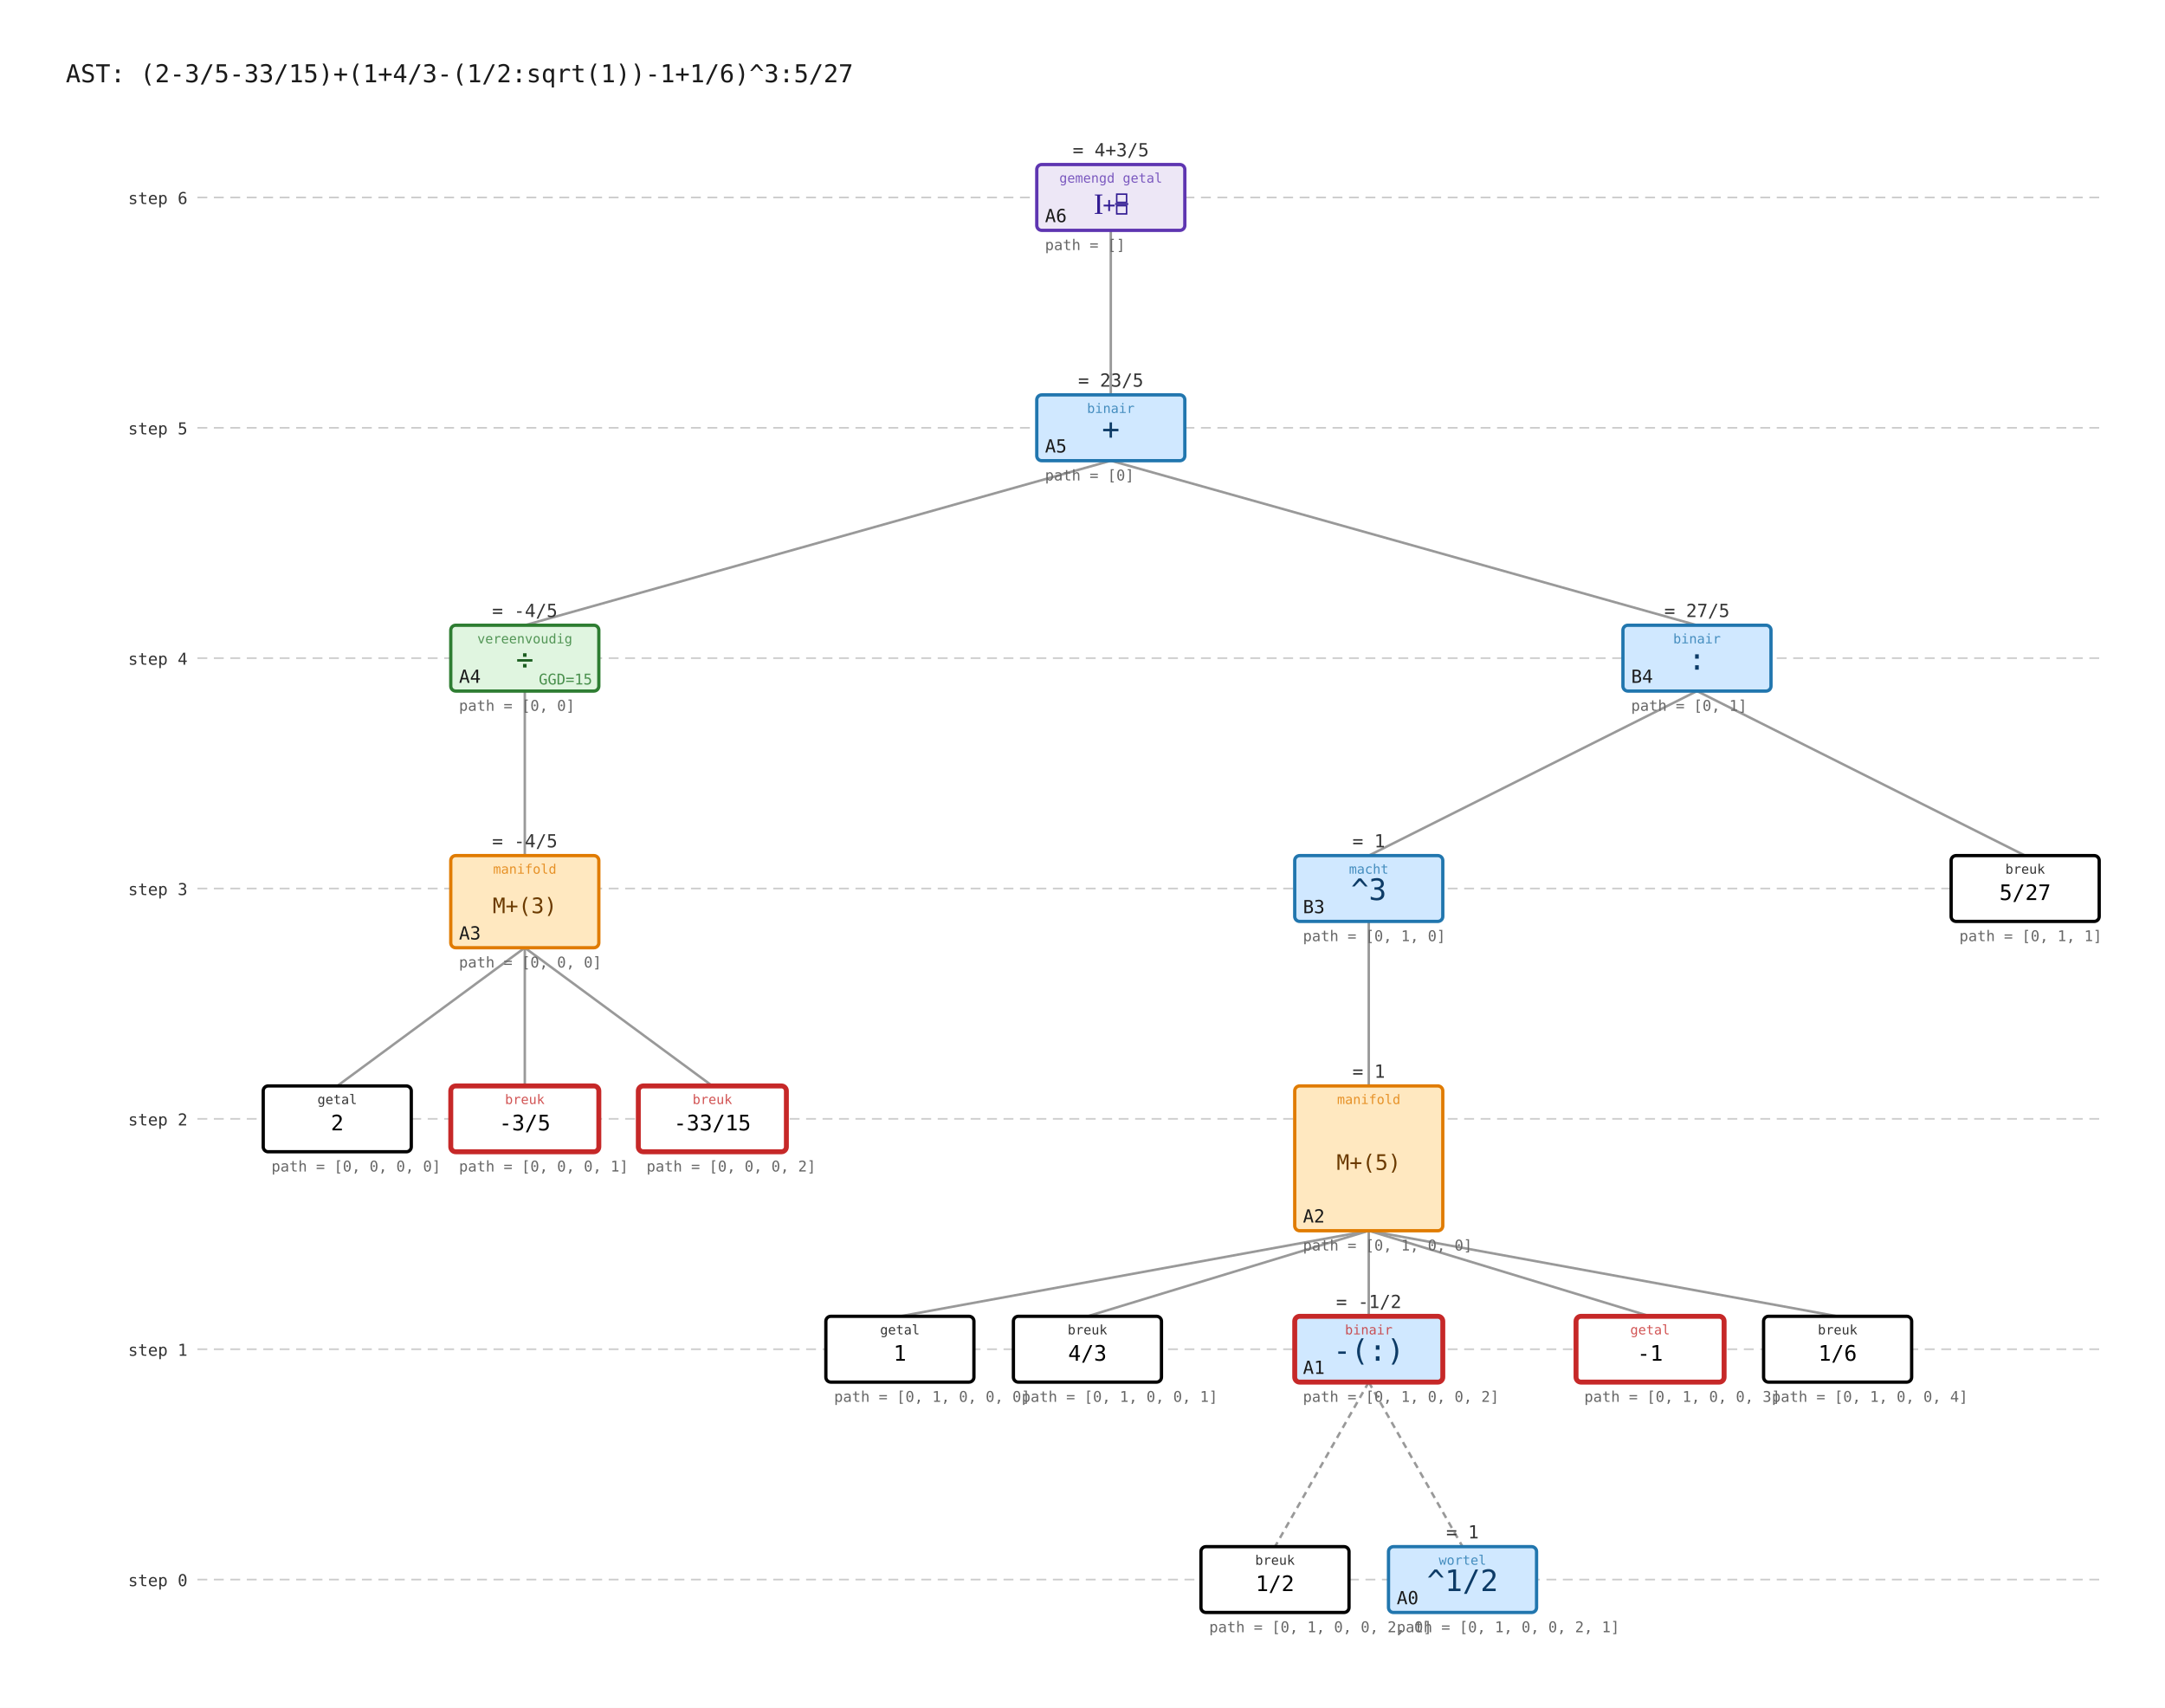
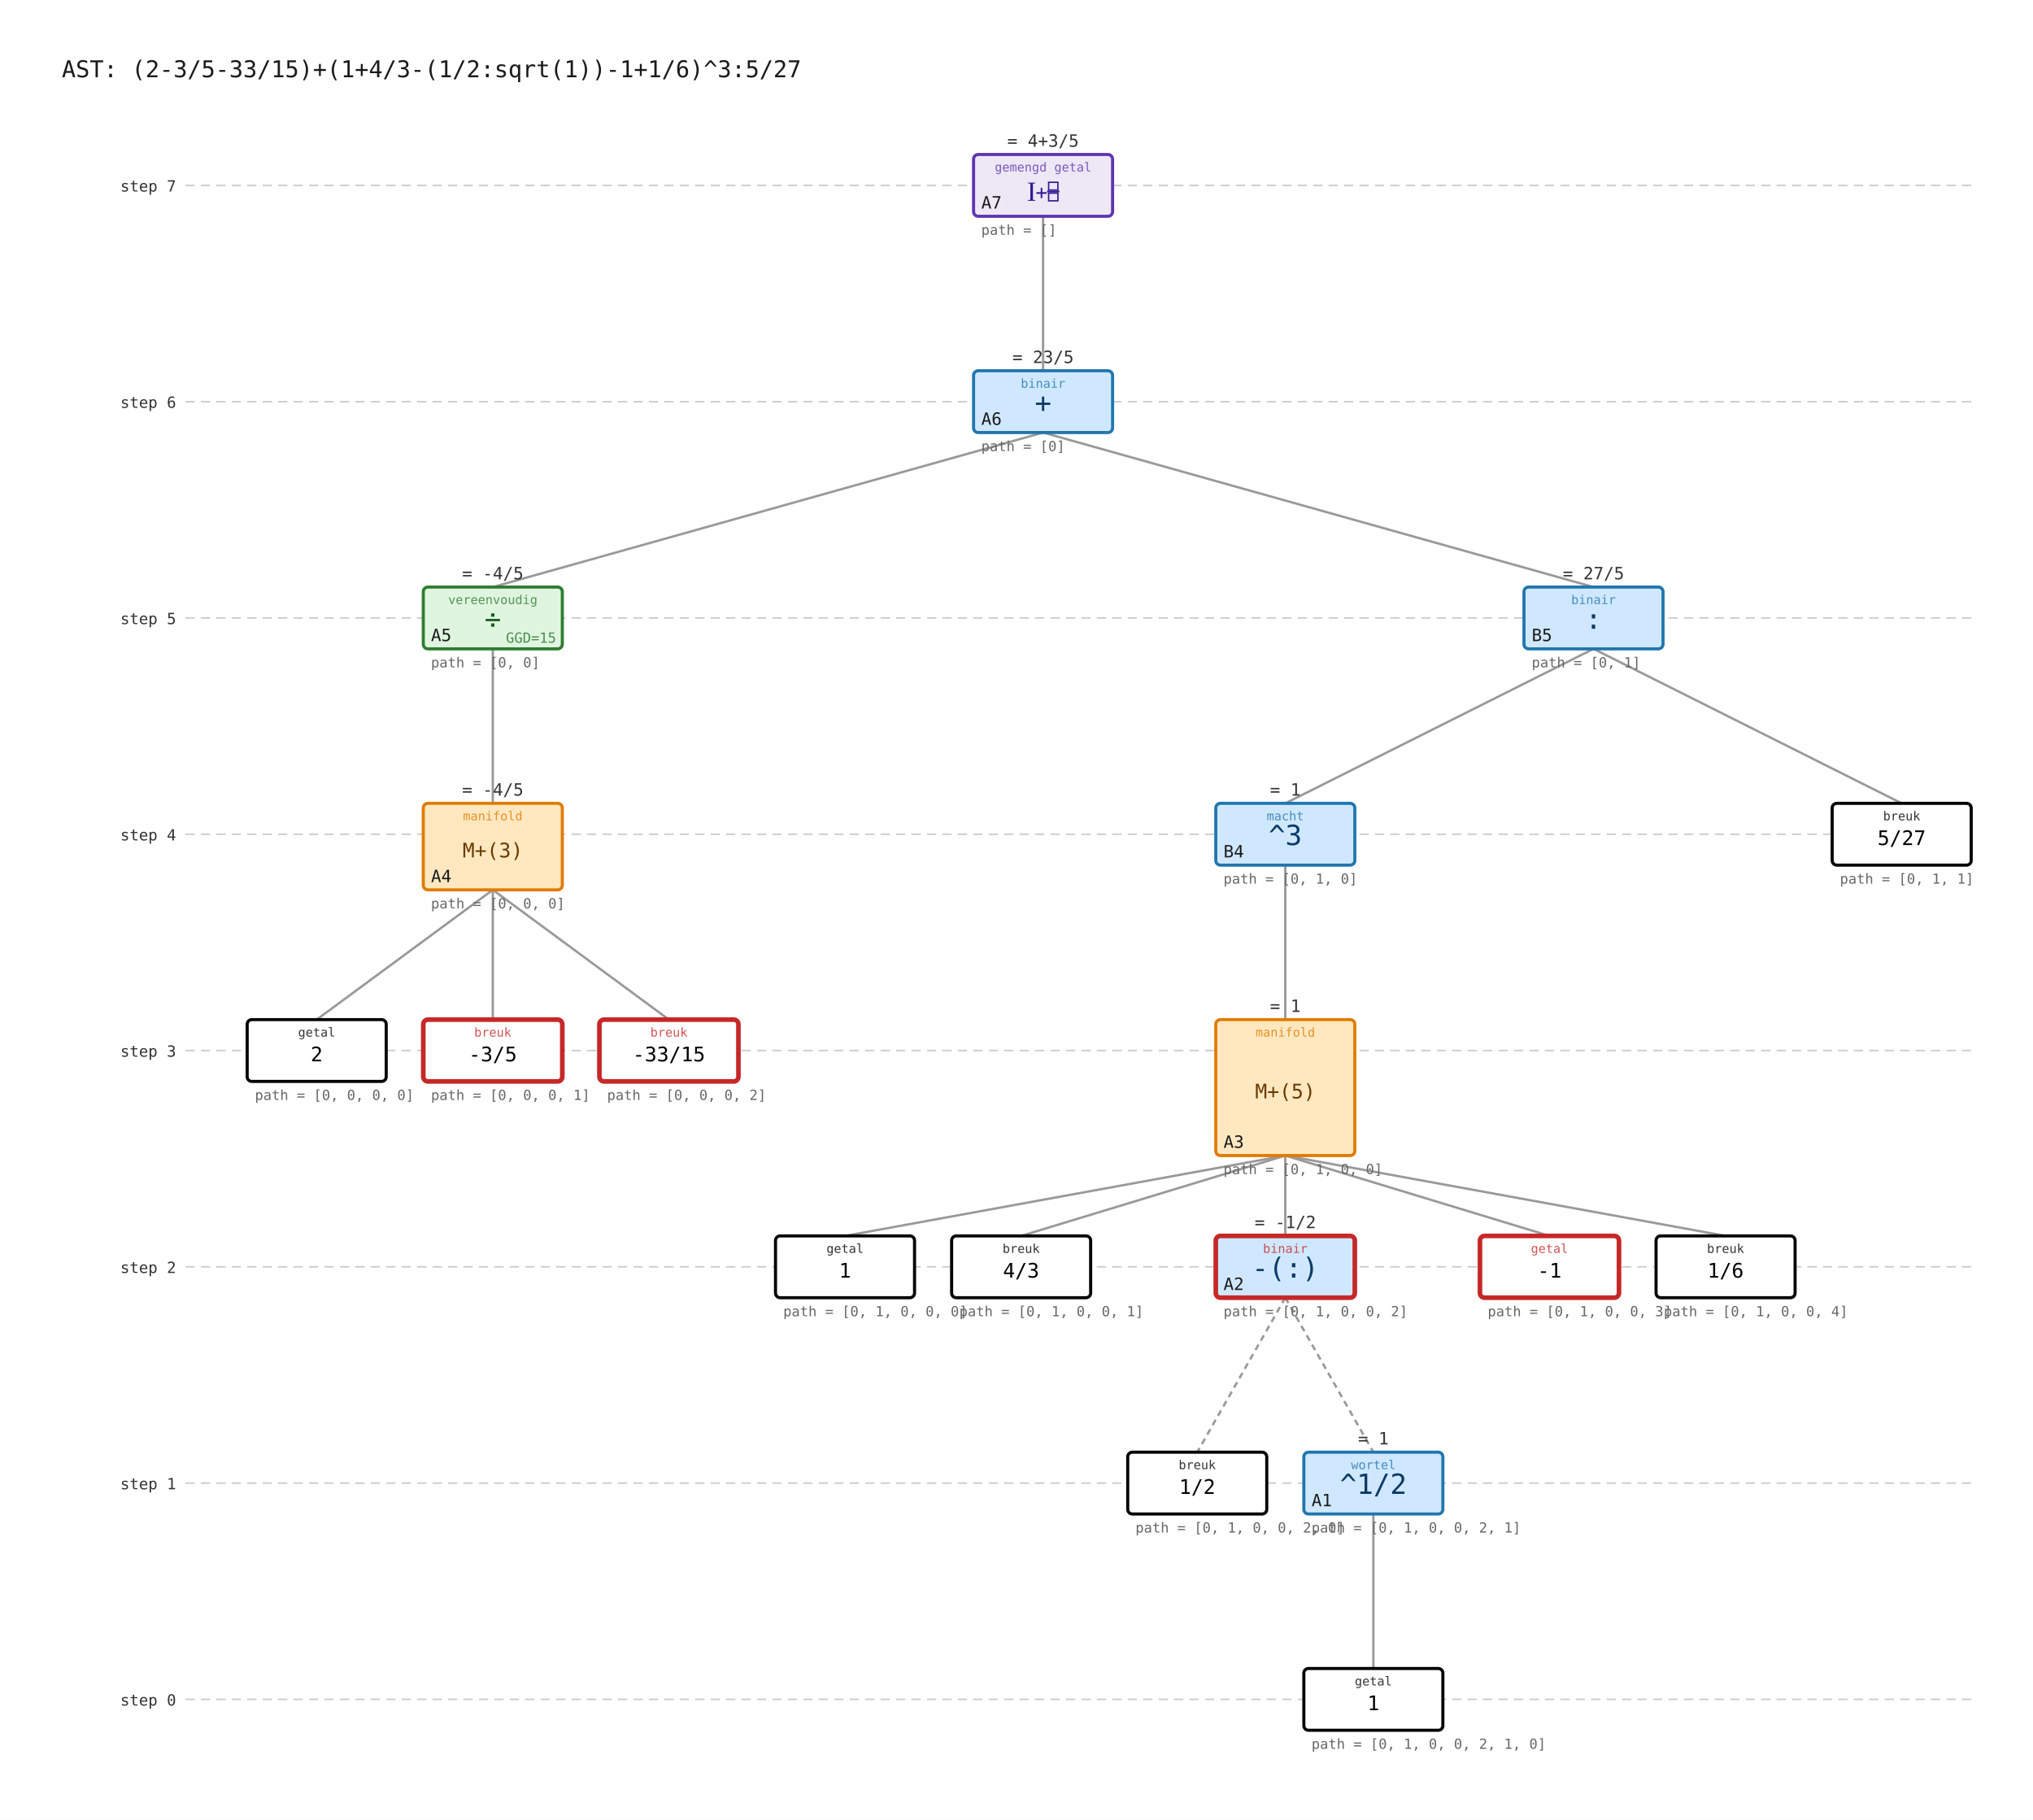
- <svg xmlns="http://www.w3.org/2000/svg" width="1316" height="1038" viewBox="0 0 1316 1038">
+ <svg xmlns="http://www.w3.org/2000/svg" width="1316" height="1178" viewBox="0 0 1316 1178">
  <rect width="100%" height="100%" fill="#FFFFFF" />
  <text x="40" y="50" font-family="JetBrains Mono, Consolas, monospace" font-size="15" font-weight="500" fill="#1a1a1a">AST: (2-3/5-33/15)+(1+4/3-(1/2:sqrt(1))-1+1/6)^3:5/27</text>
+   <line x1="120" y1="1100" x2="1276" y2="1100" stroke="#CCCCCC" stroke-width="1" stroke-dasharray="6,4" />
+   <text x="114" y="1104" text-anchor="end" font-family="JetBrains Mono, Consolas, monospace" font-size="10" font-weight="500" fill="#333">step 0</text>
  <line x1="120" y1="960" x2="1276" y2="960" stroke="#CCCCCC" stroke-width="1" stroke-dasharray="6,4" />
-   <text x="114" y="964" text-anchor="end" font-family="JetBrains Mono, Consolas, monospace" font-size="10" font-weight="500" fill="#333">step 0</text>
+   <text x="114" y="964" text-anchor="end" font-family="JetBrains Mono, Consolas, monospace" font-size="10" font-weight="500" fill="#333">step 1</text>
  <line x1="120" y1="820" x2="1276" y2="820" stroke="#CCCCCC" stroke-width="1" stroke-dasharray="6,4" />
-   <text x="114" y="824" text-anchor="end" font-family="JetBrains Mono, Consolas, monospace" font-size="10" font-weight="500" fill="#333">step 1</text>
+   <text x="114" y="824" text-anchor="end" font-family="JetBrains Mono, Consolas, monospace" font-size="10" font-weight="500" fill="#333">step 2</text>
  <line x1="120" y1="680" x2="1276" y2="680" stroke="#CCCCCC" stroke-width="1" stroke-dasharray="6,4" />
-   <text x="114" y="684" text-anchor="end" font-family="JetBrains Mono, Consolas, monospace" font-size="10" font-weight="500" fill="#333">step 2</text>
+   <text x="114" y="684" text-anchor="end" font-family="JetBrains Mono, Consolas, monospace" font-size="10" font-weight="500" fill="#333">step 3</text>
  <line x1="120" y1="540" x2="1276" y2="540" stroke="#CCCCCC" stroke-width="1" stroke-dasharray="6,4" />
-   <text x="114" y="544" text-anchor="end" font-family="JetBrains Mono, Consolas, monospace" font-size="10" font-weight="500" fill="#333">step 3</text>
+   <text x="114" y="544" text-anchor="end" font-family="JetBrains Mono, Consolas, monospace" font-size="10" font-weight="500" fill="#333">step 4</text>
  <line x1="120" y1="400" x2="1276" y2="400" stroke="#CCCCCC" stroke-width="1" stroke-dasharray="6,4" />
-   <text x="114" y="404" text-anchor="end" font-family="JetBrains Mono, Consolas, monospace" font-size="10" font-weight="500" fill="#333">step 4</text>
+   <text x="114" y="404" text-anchor="end" font-family="JetBrains Mono, Consolas, monospace" font-size="10" font-weight="500" fill="#333">step 5</text>
  <line x1="120" y1="260" x2="1276" y2="260" stroke="#CCCCCC" stroke-width="1" stroke-dasharray="6,4" />
-   <text x="114" y="264" text-anchor="end" font-family="JetBrains Mono, Consolas, monospace" font-size="10" font-weight="500" fill="#333">step 5</text>
+   <text x="114" y="264" text-anchor="end" font-family="JetBrains Mono, Consolas, monospace" font-size="10" font-weight="500" fill="#333">step 6</text>
  <line x1="120" y1="120" x2="1276" y2="120" stroke="#CCCCCC" stroke-width="1" stroke-dasharray="6,4" />
-   <text x="114" y="124" text-anchor="end" font-family="JetBrains Mono, Consolas, monospace" font-size="10" font-weight="500" fill="#333">step 6</text>
+   <text x="114" y="124" text-anchor="end" font-family="JetBrains Mono, Consolas, monospace" font-size="10" font-weight="500" fill="#333">step 7</text>
  <line x1="675.2" y1="140" x2="675.2" y2="240" stroke="#999" stroke-width="1.5" stroke-dasharray="none" />
  <rect x="630.2" y="100" width="90" height="40" rx="3" ry="3" fill="#EDE7F6" stroke="#5E35B1" stroke-width="2" />
  <text x="667.8" y="130.0" text-anchor="middle" font-family="Times New Roman, serif" font-size="18" font-weight="500" fill="#311B92">I</text>
  <text x="674.2" y="129.0" text-anchor="middle" font-family="JetBrains Mono, Consolas, monospace" font-size="13" font-weight="500" fill="#311B92">+</text>
  <rect x="678.8" y="118.0" width="6" height="5" stroke="#311B92" stroke-width="0.9" fill="none" />
  <line x1="677.8" y1="124.0" x2="685.8" y2="124.0" stroke="#311B92" stroke-width="1.1" />
  <rect x="678.8" y="125.0" width="6" height="5" stroke="#311B92" stroke-width="0.9" fill="none" />
  <text x="675.2" y="111" text-anchor="middle" font-family="JetBrains Mono, Consolas, monospace" font-size="8" fill="#5E35B1" opacity="0.8">gemengd getal</text>
-   <text x="635.2" y="135" text-anchor="start" font-family="JetBrains Mono, Consolas, monospace" font-size="11" font-weight="500" fill="#1a1a1a">A6</text>
+   <text x="635.2" y="135" text-anchor="start" font-family="JetBrains Mono, Consolas, monospace" font-size="11" font-weight="500" fill="#1a1a1a">A7</text>
  <text x="635.2" y="152" text-anchor="start" font-family="JetBrains Mono, Consolas, monospace" font-size="9" font-weight="400" fill="#666">path = []</text>
  <text x="675.2" y="95" text-anchor="middle" font-family="JetBrains Mono, Consolas, monospace" font-size="11" font-weight="400" fill="#333">= 4+3/5</text>
  <line x1="675.2" y1="280" x2="319.0" y2="380" stroke="#999" stroke-width="1.5" stroke-dasharray="none" />
  <line x1="675.2" y1="280" x2="1031.5" y2="380" stroke="#999" stroke-width="1.5" stroke-dasharray="none" />
  <rect x="630.2" y="240" width="90" height="40" rx="3" ry="3" fill="#D0E8FF" stroke="#2176AE" stroke-width="2" />
  <text x="675.2" y="267.0" text-anchor="middle" font-family="JetBrains Mono, Consolas, monospace" font-size="18" font-weight="500" fill="#0D3B66">+</text>
  <text x="675.2" y="251" text-anchor="middle" font-family="JetBrains Mono, Consolas, monospace" font-size="8" fill="#2176AE" opacity="0.8">binair</text>
-   <text x="635.2" y="275" text-anchor="start" font-family="JetBrains Mono, Consolas, monospace" font-size="11" font-weight="500" fill="#1a1a1a">A5</text>
+   <text x="635.2" y="275" text-anchor="start" font-family="JetBrains Mono, Consolas, monospace" font-size="11" font-weight="500" fill="#1a1a1a">A6</text>
  <text x="635.2" y="292" text-anchor="start" font-family="JetBrains Mono, Consolas, monospace" font-size="9" font-weight="400" fill="#666">path = [0]</text>
  <text x="675.2" y="235" text-anchor="middle" font-family="JetBrains Mono, Consolas, monospace" font-size="11" font-weight="400" fill="#333">= 23/5</text>
  <line x1="319.0" y1="420" x2="319.0" y2="520" stroke="#999" stroke-width="1.5" stroke-dasharray="none" />
  <rect x="274.0" y="380" width="90" height="40" rx="3" ry="3" fill="#E0F5E0" stroke="#2E7D32" stroke-width="2" />
  <text x="319.0" y="407.0" text-anchor="middle" font-family="JetBrains Mono, Consolas, monospace" font-size="18" font-weight="500" fill="#1B5E20">÷</text>
  <text x="360.0" y="416" text-anchor="end" font-family="JetBrains Mono, Consolas, monospace" font-size="9" font-weight="500" fill="#2E7D32" opacity="0.85">GGD=15</text>
  <text x="319.0" y="391" text-anchor="middle" font-family="JetBrains Mono, Consolas, monospace" font-size="8" fill="#2E7D32" opacity="0.8">vereenvoudig</text>
-   <text x="279.0" y="415" text-anchor="start" font-family="JetBrains Mono, Consolas, monospace" font-size="11" font-weight="500" fill="#1a1a1a">A4</text>
+   <text x="279.0" y="415" text-anchor="start" font-family="JetBrains Mono, Consolas, monospace" font-size="11" font-weight="500" fill="#1a1a1a">A5</text>
  <text x="279.0" y="432" text-anchor="start" font-family="JetBrains Mono, Consolas, monospace" font-size="9" font-weight="400" fill="#666">path = [0, 0]</text>
  <text x="319.0" y="375" text-anchor="middle" font-family="JetBrains Mono, Consolas, monospace" font-size="11" font-weight="400" fill="#333">= -4/5</text>
  <line x1="319.0" y1="576" x2="205.0" y2="660" stroke="#999" stroke-width="1.5" stroke-dasharray="none" />
  <line x1="319.0" y1="576" x2="319.0" y2="660" stroke="#999" stroke-width="1.5" stroke-dasharray="none" />
  <line x1="319.0" y1="576" x2="433.0" y2="660" stroke="#999" stroke-width="1.5" stroke-dasharray="none" />
  <rect x="274.0" y="520" width="90" height="56" rx="3" ry="3" fill="#FFE8C0" stroke="#E07B00" stroke-width="2" />
  <text x="319.0" y="555.0" text-anchor="middle" font-family="JetBrains Mono, Consolas, monospace" font-size="13" font-weight="500" fill="#6B3A00">M+(3)</text>
  <text x="319.0" y="531" text-anchor="middle" font-family="JetBrains Mono, Consolas, monospace" font-size="8" fill="#E07B00" opacity="0.8">manifold</text>
-   <text x="279.0" y="571" text-anchor="start" font-family="JetBrains Mono, Consolas, monospace" font-size="11" font-weight="500" fill="#1a1a1a">A3</text>
+   <text x="279.0" y="571" text-anchor="start" font-family="JetBrains Mono, Consolas, monospace" font-size="11" font-weight="500" fill="#1a1a1a">A4</text>
  <text x="279.0" y="588" text-anchor="start" font-family="JetBrains Mono, Consolas, monospace" font-size="9" font-weight="400" fill="#666">path = [0, 0, 0]</text>
  <text x="319.0" y="515" text-anchor="middle" font-family="JetBrains Mono, Consolas, monospace" font-size="11" font-weight="400" fill="#333">= -4/5</text>
  <rect x="160.0" y="660" width="90" height="40" rx="3" ry="3" fill="#FFFFFF" stroke="#000000" stroke-width="2" />
  <text x="205.0" y="687.0" text-anchor="middle" font-family="JetBrains Mono, Consolas, monospace" font-size="13" font-weight="500" fill="#000000">2</text>
  <text x="205.0" y="671" text-anchor="middle" font-family="JetBrains Mono, Consolas, monospace" font-size="8" fill="#000000" opacity="0.8">getal</text>
  <text x="165.0" y="712" text-anchor="start" font-family="JetBrains Mono, Consolas, monospace" font-size="9" font-weight="400" fill="#666">path = [0, 0, 0, 0]</text>
  <rect x="274.0" y="660" width="90" height="40" rx="3" ry="3" fill="#FFFFFF" stroke="#C62828" stroke-width="3" />
  <text x="319.0" y="687.0" text-anchor="middle" font-family="JetBrains Mono, Consolas, monospace" font-size="13" font-weight="500" fill="#000000">-3/5</text>
  <text x="319.0" y="671" text-anchor="middle" font-family="JetBrains Mono, Consolas, monospace" font-size="8" fill="#C62828" opacity="0.8">breuk</text>
  <text x="279.0" y="712" text-anchor="start" font-family="JetBrains Mono, Consolas, monospace" font-size="9" font-weight="400" fill="#666">path = [0, 0, 0, 1]</text>
  <rect x="388.0" y="660" width="90" height="40" rx="3" ry="3" fill="#FFFFFF" stroke="#C62828" stroke-width="3" />
  <text x="433.0" y="687.0" text-anchor="middle" font-family="JetBrains Mono, Consolas, monospace" font-size="13" font-weight="500" fill="#000000">-33/15</text>
  <text x="433.0" y="671" text-anchor="middle" font-family="JetBrains Mono, Consolas, monospace" font-size="8" fill="#C62828" opacity="0.8">breuk</text>
  <text x="393.0" y="712" text-anchor="start" font-family="JetBrains Mono, Consolas, monospace" font-size="9" font-weight="400" fill="#666">path = [0, 0, 0, 2]</text>
  <line x1="1031.5" y1="420" x2="832.0" y2="520" stroke="#999" stroke-width="1.5" stroke-dasharray="none" />
  <line x1="1031.5" y1="420" x2="1231.0" y2="520" stroke="#999" stroke-width="1.5" stroke-dasharray="none" />
  <rect x="986.5" y="380" width="90" height="40" rx="3" ry="3" fill="#D0E8FF" stroke="#2176AE" stroke-width="2" />
  <text x="1031.5" y="407.0" text-anchor="middle" font-family="JetBrains Mono, Consolas, monospace" font-size="18" font-weight="500" fill="#0D3B66">:</text>
  <text x="1031.5" y="391" text-anchor="middle" font-family="JetBrains Mono, Consolas, monospace" font-size="8" fill="#2176AE" opacity="0.8">binair</text>
-   <text x="991.5" y="415" text-anchor="start" font-family="JetBrains Mono, Consolas, monospace" font-size="11" font-weight="500" fill="#1a1a1a">B4</text>
+   <text x="991.5" y="415" text-anchor="start" font-family="JetBrains Mono, Consolas, monospace" font-size="11" font-weight="500" fill="#1a1a1a">B5</text>
  <text x="991.5" y="432" text-anchor="start" font-family="JetBrains Mono, Consolas, monospace" font-size="9" font-weight="400" fill="#666">path = [0, 1]</text>
  <text x="1031.5" y="375" text-anchor="middle" font-family="JetBrains Mono, Consolas, monospace" font-size="11" font-weight="400" fill="#333">= 27/5</text>
  <line x1="832.0" y1="560" x2="832.0" y2="660" stroke="#999" stroke-width="1.5" stroke-dasharray="none" />
  <rect x="787.0" y="520" width="90" height="40" rx="3" ry="3" fill="#D0E8FF" stroke="#2176AE" stroke-width="2" />
  <text x="832.0" y="547.0" text-anchor="middle" font-family="JetBrains Mono, Consolas, monospace" font-size="18" font-weight="500" fill="#0D3B66">^3</text>
  <text x="832.0" y="531" text-anchor="middle" font-family="JetBrains Mono, Consolas, monospace" font-size="8" fill="#2176AE" opacity="0.8">macht</text>
-   <text x="792.0" y="555" text-anchor="start" font-family="JetBrains Mono, Consolas, monospace" font-size="11" font-weight="500" fill="#1a1a1a">B3</text>
+   <text x="792.0" y="555" text-anchor="start" font-family="JetBrains Mono, Consolas, monospace" font-size="11" font-weight="500" fill="#1a1a1a">B4</text>
  <text x="792.0" y="572" text-anchor="start" font-family="JetBrains Mono, Consolas, monospace" font-size="9" font-weight="400" fill="#666">path = [0, 1, 0]</text>
  <text x="832.0" y="515" text-anchor="middle" font-family="JetBrains Mono, Consolas, monospace" font-size="11" font-weight="400" fill="#333">= 1</text>
  <line x1="832.0" y1="748" x2="547.0" y2="800" stroke="#999" stroke-width="1.5" stroke-dasharray="none" />
  <line x1="832.0" y1="748" x2="661.0" y2="800" stroke="#999" stroke-width="1.5" stroke-dasharray="none" />
  <line x1="832.0" y1="748" x2="832.0" y2="800" stroke="#999" stroke-width="1.5" stroke-dasharray="none" />
  <line x1="832.0" y1="748" x2="1003.0" y2="800" stroke="#999" stroke-width="1.5" stroke-dasharray="none" />
  <line x1="832.0" y1="748" x2="1117.0" y2="800" stroke="#999" stroke-width="1.5" stroke-dasharray="none" />
  <rect x="787.0" y="660" width="90" height="88" rx="3" ry="3" fill="#FFE8C0" stroke="#E07B00" stroke-width="2" />
  <text x="832.0" y="711.0" text-anchor="middle" font-family="JetBrains Mono, Consolas, monospace" font-size="13" font-weight="500" fill="#6B3A00">M+(5)</text>
  <text x="832.0" y="671" text-anchor="middle" font-family="JetBrains Mono, Consolas, monospace" font-size="8" fill="#E07B00" opacity="0.8">manifold</text>
-   <text x="792.0" y="743" text-anchor="start" font-family="JetBrains Mono, Consolas, monospace" font-size="11" font-weight="500" fill="#1a1a1a">A2</text>
+   <text x="792.0" y="743" text-anchor="start" font-family="JetBrains Mono, Consolas, monospace" font-size="11" font-weight="500" fill="#1a1a1a">A3</text>
  <text x="792.0" y="760" text-anchor="start" font-family="JetBrains Mono, Consolas, monospace" font-size="9" font-weight="400" fill="#666">path = [0, 1, 0, 0]</text>
  <text x="832.0" y="655" text-anchor="middle" font-family="JetBrains Mono, Consolas, monospace" font-size="11" font-weight="400" fill="#333">= 1</text>
  <rect x="502.0" y="800" width="90" height="40" rx="3" ry="3" fill="#FFFFFF" stroke="#000000" stroke-width="2" />
  <text x="547.0" y="827.0" text-anchor="middle" font-family="JetBrains Mono, Consolas, monospace" font-size="13" font-weight="500" fill="#000000">1</text>
  <text x="547.0" y="811" text-anchor="middle" font-family="JetBrains Mono, Consolas, monospace" font-size="8" fill="#000000" opacity="0.8">getal</text>
  <text x="507.0" y="852" text-anchor="start" font-family="JetBrains Mono, Consolas, monospace" font-size="9" font-weight="400" fill="#666">path = [0, 1, 0, 0, 0]</text>
  <rect x="616.0" y="800" width="90" height="40" rx="3" ry="3" fill="#FFFFFF" stroke="#000000" stroke-width="2" />
  <text x="661.0" y="827.0" text-anchor="middle" font-family="JetBrains Mono, Consolas, monospace" font-size="13" font-weight="500" fill="#000000">4/3</text>
  <text x="661.0" y="811" text-anchor="middle" font-family="JetBrains Mono, Consolas, monospace" font-size="8" fill="#000000" opacity="0.8">breuk</text>
  <text x="621.0" y="852" text-anchor="start" font-family="JetBrains Mono, Consolas, monospace" font-size="9" font-weight="400" fill="#666">path = [0, 1, 0, 0, 1]</text>
  <line x1="832.0" y1="840" x2="775.0" y2="940" stroke="#999" stroke-width="1.5" stroke-dasharray="4,3" />
  <line x1="832.0" y1="840" x2="889.0" y2="940" stroke="#999" stroke-width="1.5" stroke-dasharray="4,3" />
  <rect x="787.0" y="800" width="90" height="40" rx="3" ry="3" fill="#D0E8FF" stroke="#C62828" stroke-width="3" />
  <text x="832.0" y="827.0" text-anchor="middle" font-family="JetBrains Mono, Consolas, monospace" font-size="18" font-weight="500" fill="#0D3B66">-(:)</text>
  <text x="832.0" y="811" text-anchor="middle" font-family="JetBrains Mono, Consolas, monospace" font-size="8" fill="#C62828" opacity="0.8">binair</text>
-   <text x="792.0" y="835" text-anchor="start" font-family="JetBrains Mono, Consolas, monospace" font-size="11" font-weight="500" fill="#1a1a1a">A1</text>
+   <text x="792.0" y="835" text-anchor="start" font-family="JetBrains Mono, Consolas, monospace" font-size="11" font-weight="500" fill="#1a1a1a">A2</text>
  <text x="792.0" y="852" text-anchor="start" font-family="JetBrains Mono, Consolas, monospace" font-size="9" font-weight="400" fill="#666">path = [0, 1, 0, 0, 2]</text>
  <text x="832.0" y="795" text-anchor="middle" font-family="JetBrains Mono, Consolas, monospace" font-size="11" font-weight="400" fill="#333">= -1/2</text>
  <rect x="730.0" y="940" width="90" height="40" rx="3" ry="3" fill="#FFFFFF" stroke="#000000" stroke-width="2" />
  <text x="775.0" y="967.0" text-anchor="middle" font-family="JetBrains Mono, Consolas, monospace" font-size="13" font-weight="500" fill="#000000">1/2</text>
  <text x="775.0" y="951" text-anchor="middle" font-family="JetBrains Mono, Consolas, monospace" font-size="8" fill="#000000" opacity="0.8">breuk</text>
  <text x="735.0" y="992" text-anchor="start" font-family="JetBrains Mono, Consolas, monospace" font-size="9" font-weight="400" fill="#666">path = [0, 1, 0, 0, 2, 0]</text>
+   <line x1="889.0" y1="980" x2="889.0" y2="1080" stroke="#999" stroke-width="1.5" stroke-dasharray="none" />
  <rect x="844.0" y="940" width="90" height="40" rx="3" ry="3" fill="#D0E8FF" stroke="#2176AE" stroke-width="2" />
  <text x="889.0" y="967.0" text-anchor="middle" font-family="JetBrains Mono, Consolas, monospace" font-size="18" font-weight="500" fill="#0D3B66">^1/2</text>
  <text x="889.0" y="951" text-anchor="middle" font-family="JetBrains Mono, Consolas, monospace" font-size="8" fill="#2176AE" opacity="0.8">wortel</text>
-   <text x="849.0" y="975" text-anchor="start" font-family="JetBrains Mono, Consolas, monospace" font-size="11" font-weight="500" fill="#1a1a1a">A0</text>
+   <text x="849.0" y="975" text-anchor="start" font-family="JetBrains Mono, Consolas, monospace" font-size="11" font-weight="500" fill="#1a1a1a">A1</text>
  <text x="849.0" y="992" text-anchor="start" font-family="JetBrains Mono, Consolas, monospace" font-size="9" font-weight="400" fill="#666">path = [0, 1, 0, 0, 2, 1]</text>
  <text x="889.0" y="935" text-anchor="middle" font-family="JetBrains Mono, Consolas, monospace" font-size="11" font-weight="400" fill="#333">= 1</text>
+   <rect x="844.0" y="1080" width="90" height="40" rx="3" ry="3" fill="#FFFFFF" stroke="#000000" stroke-width="2" />
+   <text x="889.0" y="1107.0" text-anchor="middle" font-family="JetBrains Mono, Consolas, monospace" font-size="13" font-weight="500" fill="#000000">1</text>
+   <text x="889.0" y="1091" text-anchor="middle" font-family="JetBrains Mono, Consolas, monospace" font-size="8" fill="#000000" opacity="0.8">getal</text>
+   <text x="849.0" y="1132" text-anchor="start" font-family="JetBrains Mono, Consolas, monospace" font-size="9" font-weight="400" fill="#666">path = [0, 1, 0, 0, 2, 1, 0]</text>
  <rect x="958.0" y="800" width="90" height="40" rx="3" ry="3" fill="#FFFFFF" stroke="#C62828" stroke-width="3" />
  <text x="1003.0" y="827.0" text-anchor="middle" font-family="JetBrains Mono, Consolas, monospace" font-size="13" font-weight="500" fill="#000000">-1</text>
  <text x="1003.0" y="811" text-anchor="middle" font-family="JetBrains Mono, Consolas, monospace" font-size="8" fill="#C62828" opacity="0.8">getal</text>
  <text x="963.0" y="852" text-anchor="start" font-family="JetBrains Mono, Consolas, monospace" font-size="9" font-weight="400" fill="#666">path = [0, 1, 0, 0, 3]</text>
  <rect x="1072.0" y="800" width="90" height="40" rx="3" ry="3" fill="#FFFFFF" stroke="#000000" stroke-width="2" />
  <text x="1117.0" y="827.0" text-anchor="middle" font-family="JetBrains Mono, Consolas, monospace" font-size="13" font-weight="500" fill="#000000">1/6</text>
  <text x="1117.0" y="811" text-anchor="middle" font-family="JetBrains Mono, Consolas, monospace" font-size="8" fill="#000000" opacity="0.8">breuk</text>
  <text x="1077.0" y="852" text-anchor="start" font-family="JetBrains Mono, Consolas, monospace" font-size="9" font-weight="400" fill="#666">path = [0, 1, 0, 0, 4]</text>
  <rect x="1186.0" y="520" width="90" height="40" rx="3" ry="3" fill="#FFFFFF" stroke="#000000" stroke-width="2" />
  <text x="1231.0" y="547.0" text-anchor="middle" font-family="JetBrains Mono, Consolas, monospace" font-size="13" font-weight="500" fill="#000000">5/27</text>
  <text x="1231.0" y="531" text-anchor="middle" font-family="JetBrains Mono, Consolas, monospace" font-size="8" fill="#000000" opacity="0.8">breuk</text>
  <text x="1191.0" y="572" text-anchor="start" font-family="JetBrains Mono, Consolas, monospace" font-size="9" font-weight="400" fill="#666">path = [0, 1, 1]</text>
</svg>
